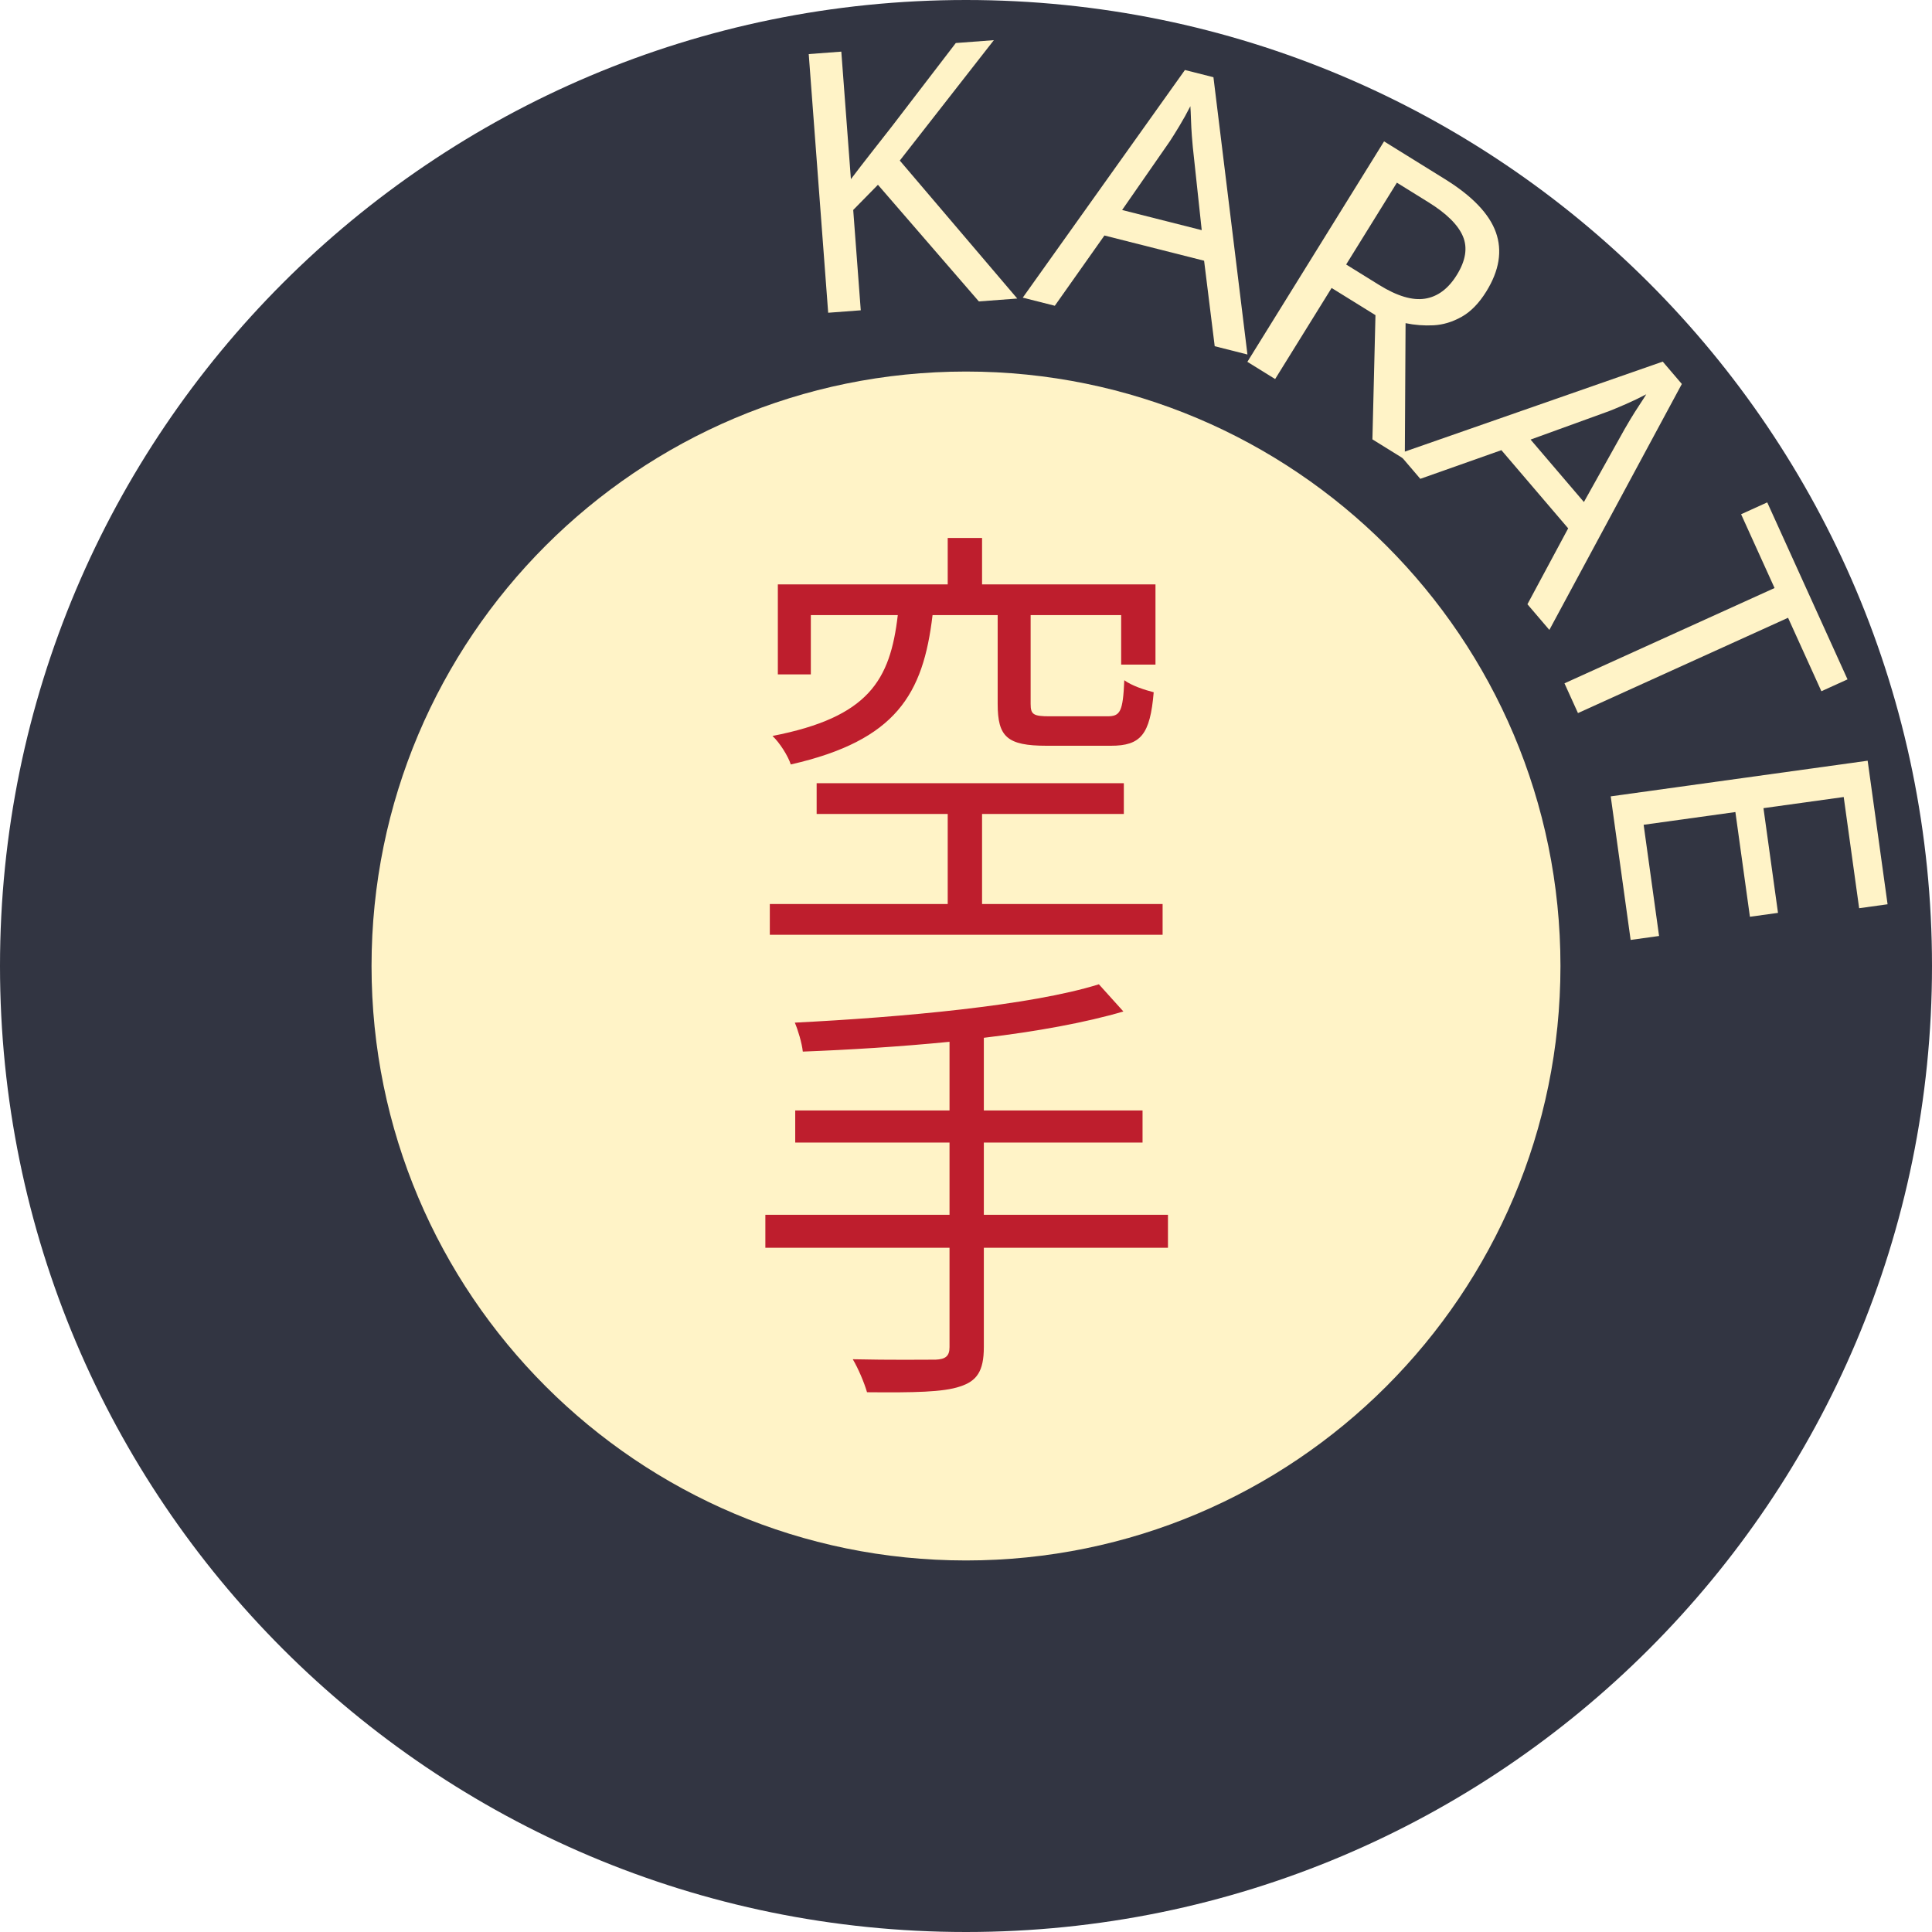
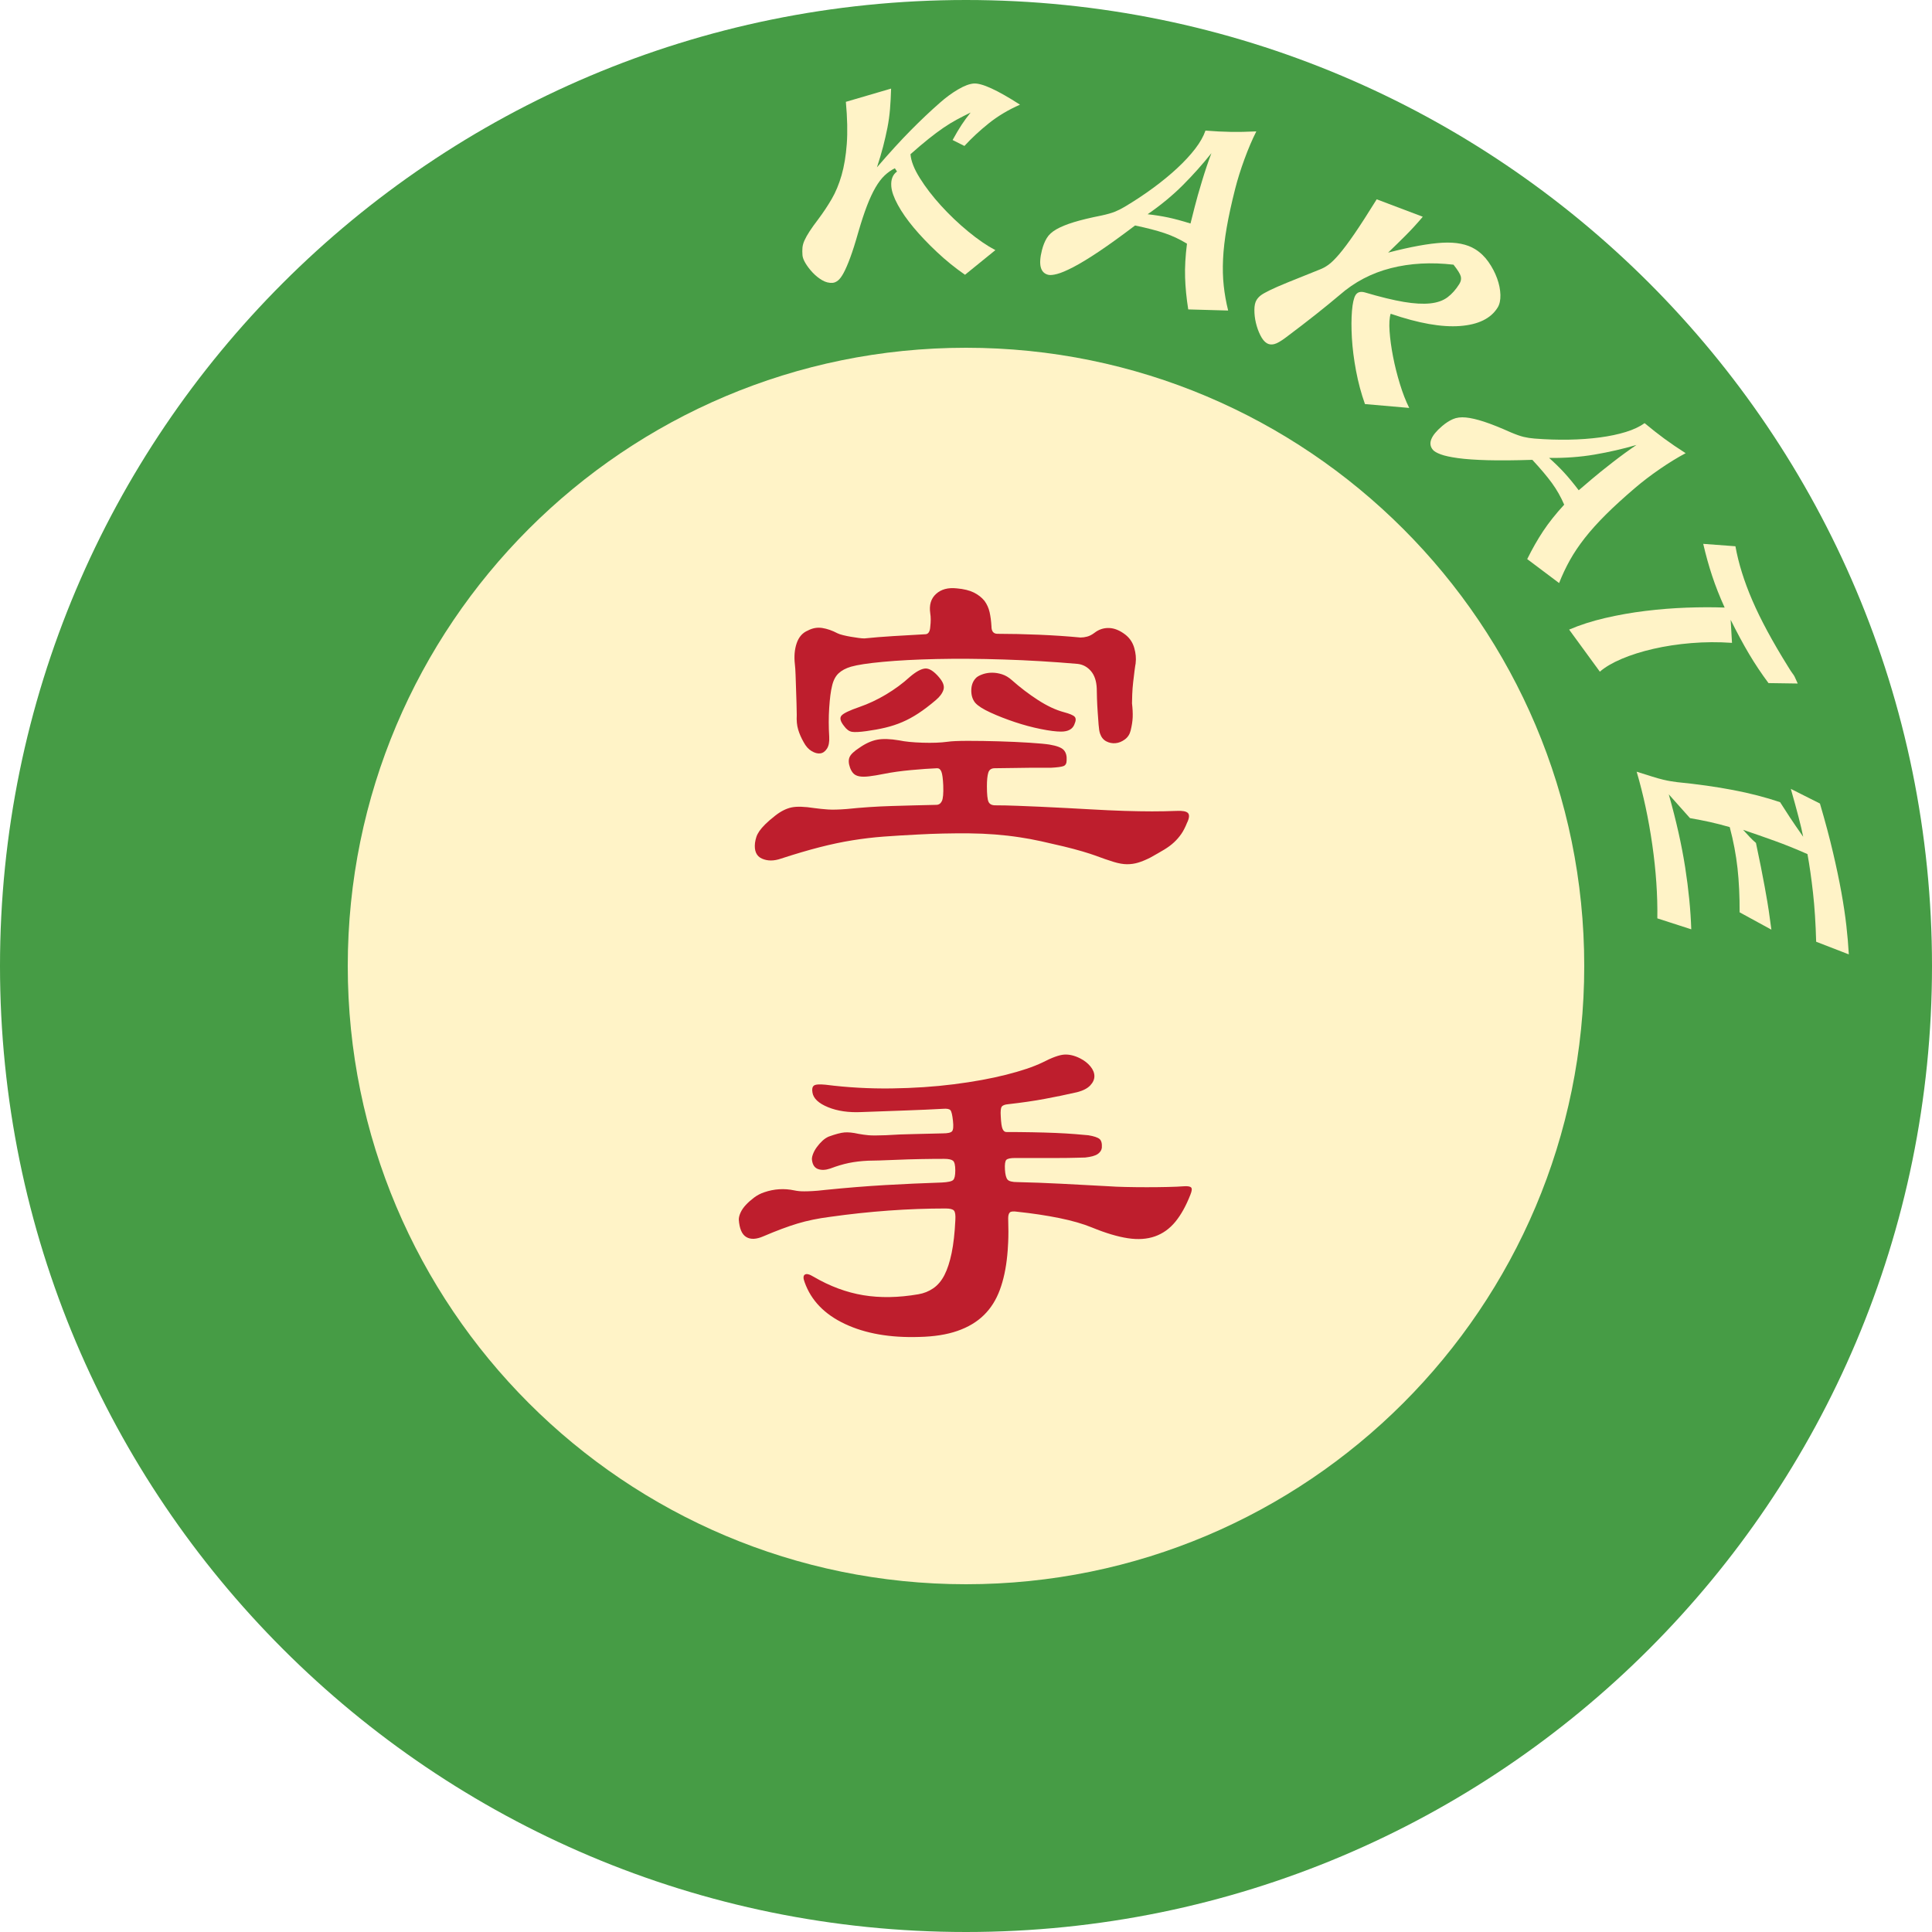
- <svg xmlns="http://www.w3.org/2000/svg" id="Layer_2" version="1.1" viewBox="0 0 936 936">
+ <svg xmlns="http://www.w3.org/2000/svg" id="Layer_2" data-name="Layer 2" viewBox="0 0 900 900">
  <defs>
    <style>
-       .st0 {
-         font-size: 176px;
+       .cls-1 {
+         fill: #469c45;
      }

-       .st0, .st1, .st2 {
-         isolation: isolate;
+       .cls-2 {
+         fill: #be1e2d;
      }

-       .st0, .st2 {
-         font-family: STBaoliSC-Regular, 'Baoli SC';
-       }
- 
-       .st0, .st3 {
+       .cls-3 {
        fill: #fff3c7;
-       }
- 
-       .st2 {
-         fill: #be1e2d;
-         font-size: 216px;
-         glyph-orientation-vertical: 0deg;
-         text-orientation: upright;
-         writing-mode: tb;
-       }
- 
-       .st4 {
-         fill: #323542;
      }
    </style>
  </defs>
-   <g id="Layer_1-2">
-     <g id="ficon_karate">
-       <circle class="st4" cx="468" cy="468" r="468" />
-       <g class="st1">
-         <text class="st0" transform="translate(384.2 152.8) rotate(-4.3)">
-           <tspan x="0" y="0">K</tspan>
-         </text>
+   <g id="Layer_1-2" data-name="Layer 1">
+     <g id="ficon_karate" data-name="ficon karate">
+       <circle class="cls-1" cx="450" cy="450" r="450" />
+       <g>
+         <path class="cls-3" d="M475.17,48.75c-5.47,2.41-10.31,5.31-14.53,8.68-4.22,3.38-8.01,6.9-11.38,10.56l-5.5-2.76c1.55-2.82,2.93-5.16,4.15-7.02,1.21-1.86,2.63-3.78,4.24-5.79-2.27,1.11-4.42,2.21-6.46,3.31-2.04,1.1-4.12,2.37-6.24,3.82-2.13,1.46-4.41,3.16-6.85,5.11-2.44,1.95-5.26,4.34-8.46,7.17.24,3.16,1.69,6.88,4.37,11.15,2.67,4.27,5.97,8.55,9.88,12.85,3.91,4.29,8.12,8.3,12.64,12.02,4.52,3.72,8.73,6.61,12.65,8.67l-14.14,11.48c-4.59-3.18-8.95-6.71-13.06-10.58-4.12-3.87-7.72-7.65-10.83-11.36-3.1-3.71-5.58-7.26-7.42-10.65s-2.85-6.26-3.03-8.6c-.24-3.16.65-5.46,2.66-6.91l-1-1.51c-1.7.83-3.29,1.96-4.78,3.36-1.48,1.41-2.9,3.28-4.26,5.62-1.35,2.34-2.67,5.17-3.95,8.5-1.28,3.33-2.62,7.41-4.02,12.22-1.39,4.93-2.66,8.91-3.78,11.93-1.12,3.03-2.15,5.4-3.08,7.12-.93,1.72-1.81,2.9-2.65,3.55-.83.65-1.66,1.01-2.48,1.07-1.64.12-3.26-.29-4.86-1.22-1.6-.94-3.07-2.12-4.42-3.55-1.34-1.43-2.45-2.87-3.33-4.34-.88-1.46-1.35-2.72-1.43-3.78-.1-1.29-.1-2.46,0-3.53.1-1.07.42-2.21.98-3.43.55-1.22,1.33-2.6,2.34-4.15,1-1.54,2.36-3.44,4.07-5.69,2.25-2.99,4.31-6.09,6.18-9.29,1.88-3.2,3.42-6.9,4.64-11.12,1.21-4.21,2.02-9.07,2.43-14.57.41-5.5.27-12.05-.42-19.65l21.07-6.17c-.09,3.42-.27,6.61-.51,9.57-.25,2.96-.65,5.85-1.2,8.65-.56,2.81-1.22,5.71-1.99,8.71-.78,3-1.74,6.25-2.89,9.75,5.84-6.79,11.09-12.54,15.74-17.24,4.65-4.7,9.18-8.99,13.59-12.85,2.76-2.44,5.57-4.51,8.45-6.2,2.87-1.68,5.3-2.6,7.29-2.75,3.74-.28,10.93,3,21.57,9.85Z" />
+         <path class="cls-3" d="M553.53,144.17c-.84-5.3-1.33-10.29-1.47-14.99-.15-4.7.15-9.92.88-15.66-3.35-2.06-6.84-3.7-10.47-4.92-3.63-1.22-8.2-2.4-13.71-3.56-6.59,4.99-12.21,9.05-16.87,12.16-4.66,3.12-8.6,5.51-11.8,7.18-3.21,1.67-5.75,2.75-7.63,3.24-1.88.5-3.28.62-4.18.39-3.64-.92-4.61-4.73-2.91-11.45.55-2.16,1.29-4.03,2.24-5.61.94-1.58,2.44-2.95,4.49-4.13,2.05-1.17,4.75-2.28,8.1-3.31,3.35-1.03,7.7-2.08,13.05-3.14,2.56-.56,4.58-1.14,6.07-1.73,1.48-.59,3-1.36,4.57-2.29,4.7-2.8,9.14-5.74,13.3-8.8,4.16-3.06,7.91-6.14,11.23-9.23,3.32-3.09,6.11-6.11,8.37-9.05,2.25-2.94,3.84-5.75,4.76-8.42,4.15.32,8.04.52,11.65.58,3.61.07,7.63,0,12.04-.22-1.95,3.87-3.8,8.21-5.56,13.03s-3.19,9.39-4.29,13.71c-1.73,6.83-3.05,12.88-3.96,18.15-.91,5.28-1.47,10.13-1.68,14.55-.21,4.43-.11,8.57.31,12.42.41,3.86,1.1,7.72,2.06,11.59l-18.57-.52ZM564.31,71.37c-4.09,5.14-8.52,10.1-13.29,14.88-4.78,4.78-10.25,9.3-16.41,13.55,3.41.38,6.61.89,9.6,1.52,2.98.64,6.44,1.57,10.37,2.8l1.94-7.68c.83-3.3,1.97-7.33,3.43-12.11,1.45-4.78,2.9-9.1,4.37-12.97Z" />
+         <path class="cls-3" d="M697.65,143.28c-3.15,5.09-9,7.95-17.54,8.59-8.54.64-19.3-1.26-32.28-5.71-.59,1.84-.76,4.57-.51,8.17.25,3.61.79,7.53,1.61,11.77.82,4.24,1.89,8.49,3.19,12.74,1.3,4.26,2.75,7.99,4.35,11.19l-20.62-1.8c-1.76-4.96-3.15-10.13-4.16-15.52-1.01-5.39-1.65-10.48-1.93-15.27-.27-4.79-.26-8.99.04-12.6.3-3.61.86-6.06,1.66-7.36.87-1.4,2.3-1.82,4.31-1.27,7.23,2.14,13.29,3.61,18.17,4.43,4.88.82,8.98,1.04,12.31.69,3.33-.35,6.02-1.31,8.08-2.86,2.06-1.55,3.9-3.62,5.51-6.22.74-1.2.95-2.38.64-3.54-.32-1.16-1.44-2.96-3.38-5.41-10.43-1.21-20.15-.68-29.15,1.61-9.01,2.29-16.98,6.46-23.9,12.52-3.2,2.71-6.9,5.73-11.1,9.06-4.21,3.33-8.88,6.92-14.02,10.77-2.32,1.74-4.13,2.76-5.42,3.06-1.29.3-2.44.14-3.43-.47-1.1-.68-2.09-1.92-2.98-3.71-.89-1.79-1.57-3.7-2.05-5.72-.48-2.02-.71-4.03-.71-6.03,0-2,.34-3.55,1.02-4.65.49-.8,1.14-1.5,1.93-2.12.79-.61,2.18-1.41,4.17-2.38,1.98-.98,4.82-2.22,8.52-3.73,3.69-1.51,8.66-3.5,14.89-5.99,1.25-.47,2.56-1.17,3.91-2.13,1.35-.96,3.01-2.58,4.99-4.88,1.97-2.3,4.36-5.48,7.15-9.54,2.79-4.07,6.26-9.44,10.4-16.12l21.47,8.12c-2.6,3.08-5.26,5.99-7.99,8.72-2.73,2.73-5.45,5.39-8.16,7.99,10.52-2.73,18.96-4.26,25.32-4.61,6.35-.34,11.43.66,15.22,3.01,2.39,1.48,4.45,3.45,6.18,5.9,1.72,2.45,3.07,5.01,4.04,7.68.97,2.67,1.48,5.23,1.55,7.69.06,2.46-.37,4.43-1.29,5.93Z" />
+         <path class="cls-3" d="M711.43,260.45c2.38-4.81,4.86-9.17,7.46-13.08,2.6-3.91,5.85-8.01,9.77-12.27-1.55-3.62-3.45-6.97-5.7-10.06-2.25-3.09-5.3-6.7-9.13-10.83-8.26.26-15.2.32-20.8.17-5.61-.15-10.2-.47-13.78-.96-3.58-.49-6.28-1.08-8.1-1.76-1.82-.68-3.03-1.38-3.64-2.1-2.44-2.86-1.03-6.53,4.24-11.03,1.69-1.45,3.38-2.54,5.07-3.28,1.68-.74,3.7-1,6.05-.77,2.35.23,5.19.89,8.52,1.98,3.33,1.09,7.48,2.75,12.47,4.98,2.41,1.02,4.4,1.72,5.95,2.09,1.55.37,3.24.63,5.06.77,5.46.43,10.77.6,15.94.51,5.17-.09,10-.44,14.5-1.04,4.5-.6,8.52-1.45,12.06-2.54,3.54-1.09,6.46-2.47,8.75-4.11,3.2,2.66,6.26,5.07,9.17,7.21,2.91,2.14,6.23,4.4,9.95,6.78-3.82,2.03-7.84,4.5-12.07,7.41-4.23,2.91-8.03,5.82-11.42,8.71-5.36,4.57-9.93,8.75-13.72,12.52-3.79,3.78-7.06,7.41-9.79,10.9-2.73,3.49-5.04,6.93-6.93,10.31-1.89,3.39-3.56,6.94-5.02,10.65l-14.85-11.16ZM762.31,207.29c-6.3,1.83-12.79,3.32-19.45,4.46-6.67,1.14-13.74,1.66-21.22,1.57,2.56,2.28,4.88,4.54,6.95,6.79,2.07,2.24,4.35,5,6.84,8.28l6.02-5.14c2.59-2.21,5.85-4.84,9.8-7.9,3.94-3.06,7.63-5.74,11.06-8.05Z" />
+         <path class="cls-3" d="M823.85,318.23c-3.3-4.43-6.32-8.96-9.06-13.57-2.74-4.62-5.6-9.93-8.58-15.92l.62,10.73c-6.39-.45-12.72-.41-18.99.11-6.27.52-12.14,1.42-17.63,2.68-5.48,1.26-10.39,2.81-14.71,4.64-4.32,1.83-7.73,3.83-10.23,5.99l-14.31-19.6c5.07-2.17,10.67-3.97,16.78-5.39,6.12-1.42,12.38-2.53,18.79-3.31,6.41-.78,12.78-1.29,19.12-1.52,6.33-.23,12.26-.25,17.76-.04-2.33-5.13-4.27-10.05-5.82-14.75-1.56-4.71-2.94-9.68-4.16-14.93l15,1.12c1.43,7.98,4.07,16.42,7.91,25.3,3.84,8.89,9.32,19.06,16.45,30.51,1.04,1.72,1.78,2.86,2.23,3.43.45.57.77,1.07.97,1.49l1.46,3.21-13.62-.2Z" />
+         <path class="cls-3" d="M846.04,438.71c-.23-8.5-.72-16.13-1.48-22.89-.76-6.77-1.62-12.75-2.57-17.95-5.3-2.35-10.38-4.4-15.24-6.15-4.86-1.76-9.78-3.47-14.75-5.15,1.25,1.36,2.3,2.49,3.13,3.39.83.89,1.79,1.8,2.86,2.71,1.69,7.94,3.04,14.74,4.07,20.4,1.02,5.66,1.65,9.37,1.89,11.11l1.23,8.89-14.8-8.08c.03-7.47-.29-14.32-.98-20.56-.69-6.24-1.9-12.62-3.62-19.13-3.33-.96-6.4-1.75-9.21-2.37-2.81-.62-5.92-1.22-9.31-1.82l-9.88-11.07c3.48,12.31,6.02,23.63,7.63,33.95,1.61,10.32,2.55,19.96,2.85,28.92l-15.81-5.1c.16-10.8-.62-22.21-2.34-34.24-1.72-12.02-4.15-23.38-7.29-34.08,2.85.91,5.26,1.67,7.25,2.28,1.98.62,3.67,1.09,5.08,1.43,1.41.34,2.63.58,3.66.74,1.03.15,1.96.29,2.81.41,9.49.94,18.18,2.16,26.09,3.67,7.91,1.51,15.22,3.4,21.93,5.67,1.51,2.39,3.02,4.73,4.52,7.01,1.5,2.28,3.58,5.31,6.23,9.09-.44-2.31-1.16-5.38-2.16-9.21-1-3.83-2.2-8.2-3.59-13.09l13.56,6.83c2.47,8.42,4.5,16.02,6.08,22.79,1.59,6.77,2.89,12.95,3.9,18.56,1.01,5.6,1.78,10.77,2.32,15.49.53,4.72.92,9.2,1.15,13.43l-15.21-5.89Z" />
      </g>
-       <g class="st1">
-         <text class="st0" transform="translate(495.5 144.2) rotate(14.2)">
-           <tspan x="0" y="0">A</tspan>
-         </text>
-       </g>
-       <g class="st1">
-         <text class="st0" transform="translate(589.8 166.3) rotate(31.8)">
-           <tspan x="0" y="0">R</tspan>
-         </text>
-       </g>
-       <g class="st1">
-         <text class="st0" transform="translate(677.7 219.8) rotate(49.5)">
-           <tspan x="0" y="0">A</tspan>
-         </text>
-       </g>
-       <g class="st1">
-         <text class="st0" transform="translate(741 293.7) rotate(65.6)">
-           <tspan x="0" y="0">T</tspan>
-         </text>
-       </g>
-       <g class="st1">
-         <text class="st0" transform="translate(778 368.9) rotate(82.1)">
-           <tspan x="0" y="0">E</tspan>
-         </text>
-       </g>
-       <circle class="st3" cx="468" cy="468" r="288" />
-       <g class="st1">
-         <text class="st2" transform="translate(468 252)">
-           <tspan x="0" y="0">空手</tspan>
-         </text>
+       <circle class="cls-3" cx="450" cy="450" r="288" />
+       <g>
+         <path class="cls-2" d="M553.03,383.14c-.86,2.16-1.76,3.93-2.7,5.29-.94,1.37-2.05,2.67-3.35,3.89-1.3,1.22-2.85,2.38-4.64,3.46-1.8,1.08-4,2.34-6.59,3.78-2.02,1.01-3.85,1.77-5.51,2.27-1.66.51-3.38.76-5.18.76s-3.89-.36-6.26-1.08c-2.38-.72-5.29-1.73-8.75-3.02-1.15-.43-3.06-1.04-5.72-1.84-2.67-.79-5.65-1.58-8.96-2.38-3.31-.79-6.77-1.58-10.37-2.38-3.6-.79-6.91-1.4-9.94-1.84-7.49-1.15-15.34-1.76-23.54-1.84-8.21-.07-16.2.11-23.98.54-5.76.29-11.05.61-15.88.97-4.83.36-9.69.94-14.58,1.73-4.9.79-10.01,1.87-15.34,3.24-5.33,1.37-11.31,3.13-17.93,5.29-3.31,1.15-6.26,1.15-8.86,0-2.59-1.15-3.67-3.6-3.24-7.34.14-1,.36-1.94.65-2.81.29-.86.76-1.76,1.4-2.7.65-.93,1.55-1.98,2.7-3.13s2.73-2.52,4.75-4.1c2.59-2.02,5.11-3.27,7.56-3.78,2.45-.5,5.97-.4,10.58.32,2.16.29,4.28.51,6.37.65,2.09.15,5,.07,8.75-.22,6.91-.72,13.89-1.19,20.95-1.4,7.05-.22,13.97-.39,20.74-.54,1.15,0,2.02-.57,2.59-1.73.57-1.15.79-3.6.65-7.34-.14-3.17-.43-5.29-.86-6.37-.43-1.08-1.08-1.62-1.94-1.62-3.46.14-7.53.43-12.2.86-4.68.43-8.82,1.01-12.42,1.73-2.88.58-5.26.97-7.13,1.19-1.87.22-3.39.22-4.54,0-1.15-.22-2.05-.65-2.7-1.3s-1.19-1.54-1.62-2.7c-.72-2.02-.79-3.67-.22-4.97.57-1.3,2.09-2.73,4.54-4.32,2.88-2.02,5.65-3.27,8.32-3.78,2.66-.5,6.08-.39,10.26.32,2.73.58,6.37.94,10.91,1.08,4.54.14,8.39,0,11.56-.43,1.87-.29,5.08-.43,9.61-.43s9.32.07,14.36.22c5.04.15,9.79.36,14.26.65,4.46.29,7.56.58,9.29.86,3.46.58,5.69,1.44,6.7,2.59,1.01,1.15,1.44,2.74,1.3,4.75,0,1.44-.51,2.34-1.51,2.7-1.01.36-2.95.61-5.83.76h-9.5c-2.45,0-5.15.04-8.1.11-2.95.07-5.8.11-8.53.11-1.59,0-2.59.68-3.02,2.05-.43,1.37-.65,3.49-.65,6.37,0,3.75.25,6.16.76,7.24.5,1.08,1.55,1.62,3.13,1.62,3.02,0,6.44.07,10.26.22,3.81.14,7.31.29,10.48.43,9.07.43,16.74.83,23,1.19,6.26.36,11.77.61,16.52.76,4.75.14,9,.22,12.74.22s7.56-.07,11.45-.22c2.73-.14,4.5.18,5.29.97.79.79.68,2.27-.32,4.43ZM529.06,308.84c-.15.72-.32,1.91-.54,3.56-.22,1.66-.43,3.46-.65,5.4s-.36,3.82-.43,5.62c-.07,1.8-.11,3.21-.11,4.21.29,2.45.39,4.61.32,6.48-.07,1.87-.4,3.96-.97,6.26-.43,1.73-1.33,3.1-2.7,4.1-1.37,1.01-2.81,1.59-4.32,1.73-1.51.14-2.95-.14-4.32-.86-1.37-.72-2.34-1.94-2.92-3.67-.29-.86-.51-2.23-.65-4.1-.15-1.87-.29-3.85-.43-5.94-.15-2.09-.25-4.14-.32-6.16-.07-2.01-.11-3.6-.11-4.75-.14-3.46-1.05-6.16-2.7-8.1-1.66-1.94-3.71-3.06-6.16-3.35-11.66-1.01-23.15-1.69-34.45-2.05-11.31-.36-21.75-.43-31.32-.22-9.58.22-17.86.65-24.84,1.3-6.99.65-11.99,1.4-15.01,2.27-2.45.72-4.39,1.77-5.83,3.13-1.44,1.37-2.45,3.35-3.02,5.94-.58,2.31-1.01,5.65-1.3,10.04-.29,4.39-.29,8.89,0,13.5.14,2.45-.22,4.32-1.08,5.62s-1.91,2.02-3.13,2.16c-1.23.15-2.56-.22-4-1.08-1.44-.86-2.67-2.23-3.67-4.1-1.15-2.01-2.02-4-2.59-5.94-.58-1.94-.79-4.21-.65-6.8,0-1.3-.04-3.06-.11-5.29-.07-2.23-.14-4.5-.22-6.8-.07-2.3-.14-4.5-.22-6.59-.07-2.09-.18-3.71-.32-4.86-.43-3.74-.14-7.05.86-9.94,1.01-2.88,2.73-4.82,5.18-5.83,2.16-1.15,4.39-1.55,6.7-1.19,2.3.36,4.68,1.19,7.13,2.48.57.29,1.44.58,2.59.86,1.15.29,2.38.54,3.67.76s2.48.4,3.56.54c1.08.15,1.98.22,2.7.22,4.17-.43,8.64-.79,13.39-1.08,4.75-.29,9.72-.57,14.9-.86,1.44,0,2.23-1.15,2.38-3.46.29-2.45.29-4.54,0-6.26-.58-3.89.32-6.91,2.7-9.07,2.38-2.16,5.58-3.02,9.61-2.59,3.31.29,5.97.94,7.99,1.94,2.02,1.01,3.67,2.3,4.97,3.89,1.15,1.59,1.94,3.35,2.38,5.29.43,1.94.72,4.14.86,6.59,0,2.31.94,3.46,2.81,3.46,6.05,0,12.49.15,19.33.43,6.84.29,13.28.72,19.33,1.3,1.01,0,2.05-.14,3.13-.43,1.08-.29,2.19-.86,3.35-1.73,2.01-1.58,4.28-2.34,6.8-2.27,2.52.07,5.08,1.12,7.67,3.13,2.01,1.59,3.38,3.64,4.1,6.16.72,2.52.93,4.86.65,7.02ZM437.47,315.54c1.87,2.16,2.55,4.07,2.05,5.72-.51,1.66-1.69,3.28-3.56,4.86-2.88,2.45-5.58,4.5-8.1,6.16-2.52,1.66-5.04,3.02-7.56,4.1-2.52,1.08-5.15,1.94-7.88,2.59-2.74.65-5.69,1.19-8.86,1.62-3.17.43-5.4.54-6.7.32s-2.52-1.11-3.67-2.7c-1.73-2.16-2.13-3.78-1.19-4.86.94-1.08,3.71-2.41,8.32-4,4.17-1.44,8.32-3.38,12.42-5.83,4.1-2.45,7.81-5.18,11.12-8.21,2.88-2.45,5.25-3.74,7.13-3.89,1.87-.14,4.03,1.23,6.48,4.1ZM500.54,337.35c-.86,2.31-2.95,3.46-6.26,3.46-2.3,0-5.44-.39-9.4-1.19-3.96-.79-7.99-1.87-12.1-3.24-4.1-1.37-7.88-2.84-11.34-4.43-3.46-1.58-5.83-3.09-7.13-4.54-1.3-1.58-1.91-3.6-1.84-6.05.07-2.45.9-4.39,2.48-5.83.72-.57,1.73-1.08,3.02-1.51,1.3-.43,2.7-.65,4.21-.65s3.06.25,4.64.76c1.58.51,3.09,1.4,4.54,2.7,3.89,3.46,7.96,6.55,12.2,9.29,4.25,2.74,8.24,4.61,11.99,5.62,2.73.72,4.43,1.44,5.08,2.16.65.72.61,1.87-.11,3.46Z" />
+         <path class="cls-2" d="M554.54,556.51c-2.02,5.18-4.36,9.4-7.02,12.64-2.67,3.24-5.83,5.51-9.5,6.8s-7.88,1.59-12.64.86c-4.75-.72-10.3-2.38-16.63-4.97-4.18-1.73-9.29-3.2-15.34-4.43-6.05-1.22-12.53-2.19-19.44-2.92-1.87-.29-3.06-.18-3.56.32-.51.51-.76,1.4-.76,2.7.14,4.46.14,8.17,0,11.12-.15,2.95-.29,5-.43,6.16-.58,6.05-1.73,11.41-3.46,16.09-1.73,4.68-4.21,8.61-7.45,11.77-3.24,3.17-7.34,5.62-12.31,7.34-4.97,1.73-10.91,2.66-17.82,2.81-13.54.43-25.06-1.58-34.56-6.05-9.5-4.46-15.77-10.94-18.79-19.44-.72-1.87-.68-3.06.11-3.56.79-.5,2.12-.18,4,.97,7.63,4.47,15.37,7.34,23.22,8.64,7.85,1.3,16.38,1.15,25.6-.43,2.59-.43,4.93-1.37,7.02-2.81,2.09-1.44,3.81-3.49,5.18-6.16,1.37-2.66,2.48-6.08,3.35-10.26.86-4.17,1.44-9.29,1.73-15.34.14-2.3-.07-3.78-.65-4.43-.58-.65-1.87-.97-3.89-.97-8.64,0-17.46.32-26.46.97-9,.65-18.11,1.62-27.32,2.92-5.62.72-10.69,1.76-15.23,3.13-4.54,1.37-9.83,3.35-15.88,5.94-3.31,1.44-5.98,1.55-7.99.32-2.02-1.22-3.17-3.92-3.46-8.1,0-1.01.29-2.12.86-3.35.57-1.22,1.4-2.41,2.48-3.56,1.08-1.15,2.34-2.27,3.78-3.35,1.44-1.08,3.02-1.91,4.75-2.48,4.61-1.58,9.29-1.87,14.04-.86.72.15,1.4.25,2.05.32.65.07,1.48.11,2.48.11s2.27-.03,3.78-.11c1.51-.07,3.49-.25,5.94-.54,9.94-1.01,19.29-1.76,28.08-2.27,8.78-.5,17.57-.9,26.35-1.19,2.88-.14,4.64-.54,5.29-1.19s.97-2.12.97-4.43c0-2.45-.36-3.96-1.08-4.54-.72-.57-2.09-.86-4.1-.86-3.75,0-7.49.04-11.23.11-3.75.07-7.24.18-10.48.32-3.24.15-6.09.25-8.53.32-2.45.07-4.18.11-5.18.11-3.31.15-6.34.51-9.07,1.08-2.74.58-5.62,1.44-8.64,2.59-2.16.72-4.03.79-5.62.22-1.59-.57-2.52-1.94-2.81-4.1-.14-.72,0-1.65.43-2.81.43-1.15,1.04-2.27,1.84-3.35.79-1.08,1.65-2.05,2.59-2.92.93-.86,1.91-1.51,2.92-1.94,3.17-1.15,5.62-1.8,7.34-1.94,1.73-.14,3.89.07,6.48.65,1.58.29,3.13.51,4.64.65,1.51.15,4.21.15,8.1,0,4.46-.29,8.86-.47,13.18-.54,4.32-.07,8.78-.18,13.39-.32,2.3,0,3.74-.32,4.32-.97.57-.65.72-2.27.43-4.86-.29-2.73-.68-4.39-1.19-4.97-.51-.57-1.62-.79-3.35-.65-5.18.29-10.87.54-17.06.76-6.19.22-13.18.47-20.95.76-6.05.29-11.27-.47-15.66-2.27-4.39-1.8-6.8-4.07-7.24-6.8-.29-1.58-.07-2.66.65-3.24.72-.57,2.52-.72,5.4-.43,10.22,1.3,20.48,1.87,30.78,1.73,10.29-.14,19.98-.79,29.05-1.94,9.07-1.15,17.17-2.63,24.3-4.43,7.13-1.8,12.78-3.71,16.96-5.72,4.46-2.3,7.85-3.53,10.15-3.67,2.3-.14,4.75.43,7.34,1.73,2.01,1.01,3.63,2.27,4.86,3.78,1.22,1.51,1.84,3.02,1.84,4.54s-.65,2.95-1.94,4.32c-1.3,1.37-3.31,2.41-6.05,3.13-5.04,1.15-10.08,2.2-15.12,3.13-5.04.94-10.73,1.77-17.06,2.48-1.59.14-2.59.54-3.02,1.19-.43.65-.58,2.13-.43,4.43.14,3.02.43,5,.86,5.94.43.94,1.01,1.4,1.73,1.4,4.03,0,8.03.04,11.99.11,3.96.07,7.63.18,11.02.32,3.38.15,6.41.32,9.07.54,2.66.22,4.71.4,6.16.54,2.59.43,4.32,1.01,5.18,1.73.86.72,1.22,2.09,1.08,4.1-.14,1.15-.79,2.13-1.94,2.92-1.15.79-3.1,1.33-5.83,1.62-.58,0-2.02.04-4.32.11-2.31.07-5.04.11-8.21.11h-20.09c-2.16,0-3.53.29-4.1.86s-.79,2.09-.65,4.54c.14,2.3.54,3.85,1.19,4.64.65.79,2.19,1.19,4.64,1.19,6.48.14,13.28.4,20.41.76,7.13.36,14.58.76,22.36,1.19,1.87.15,4.39.25,7.56.32,3.17.07,6.44.11,9.83.11s6.66-.03,9.83-.11c3.17-.07,5.62-.18,7.34-.32,1.87-.14,3.06.04,3.56.54.5.51.39,1.62-.32,3.35Z" />
      </g>
    </g>
  </g>
</svg>
